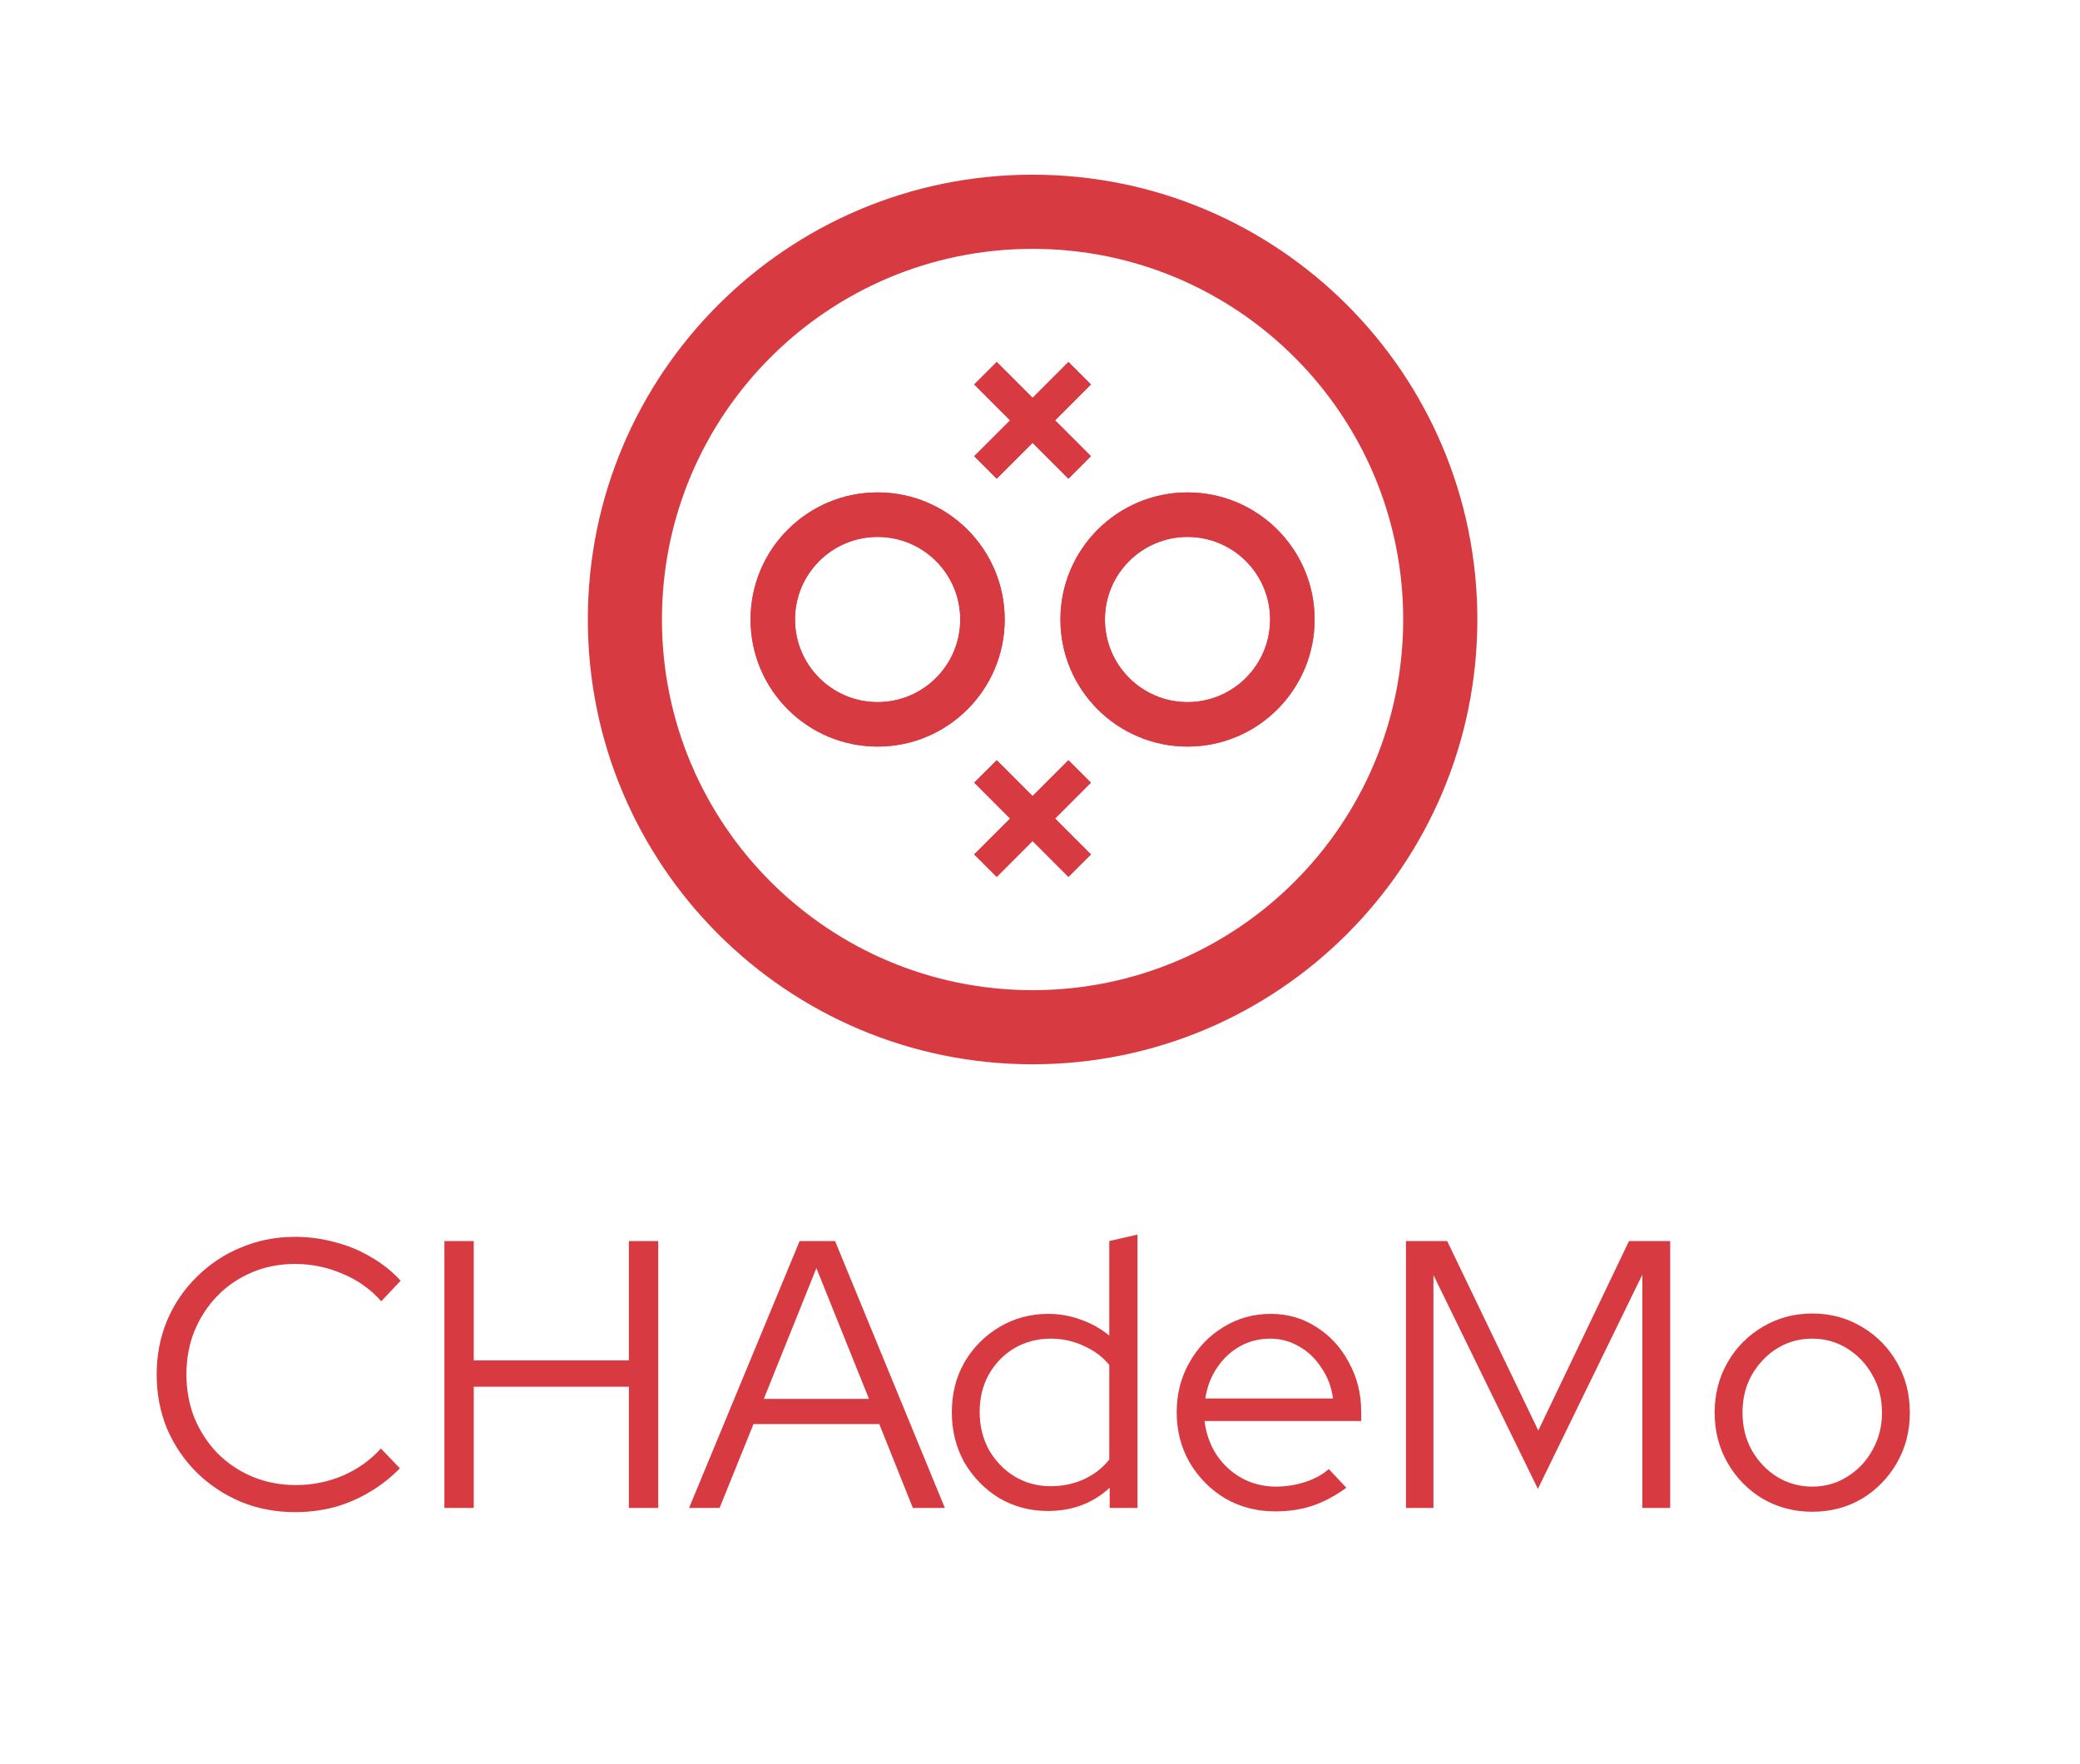
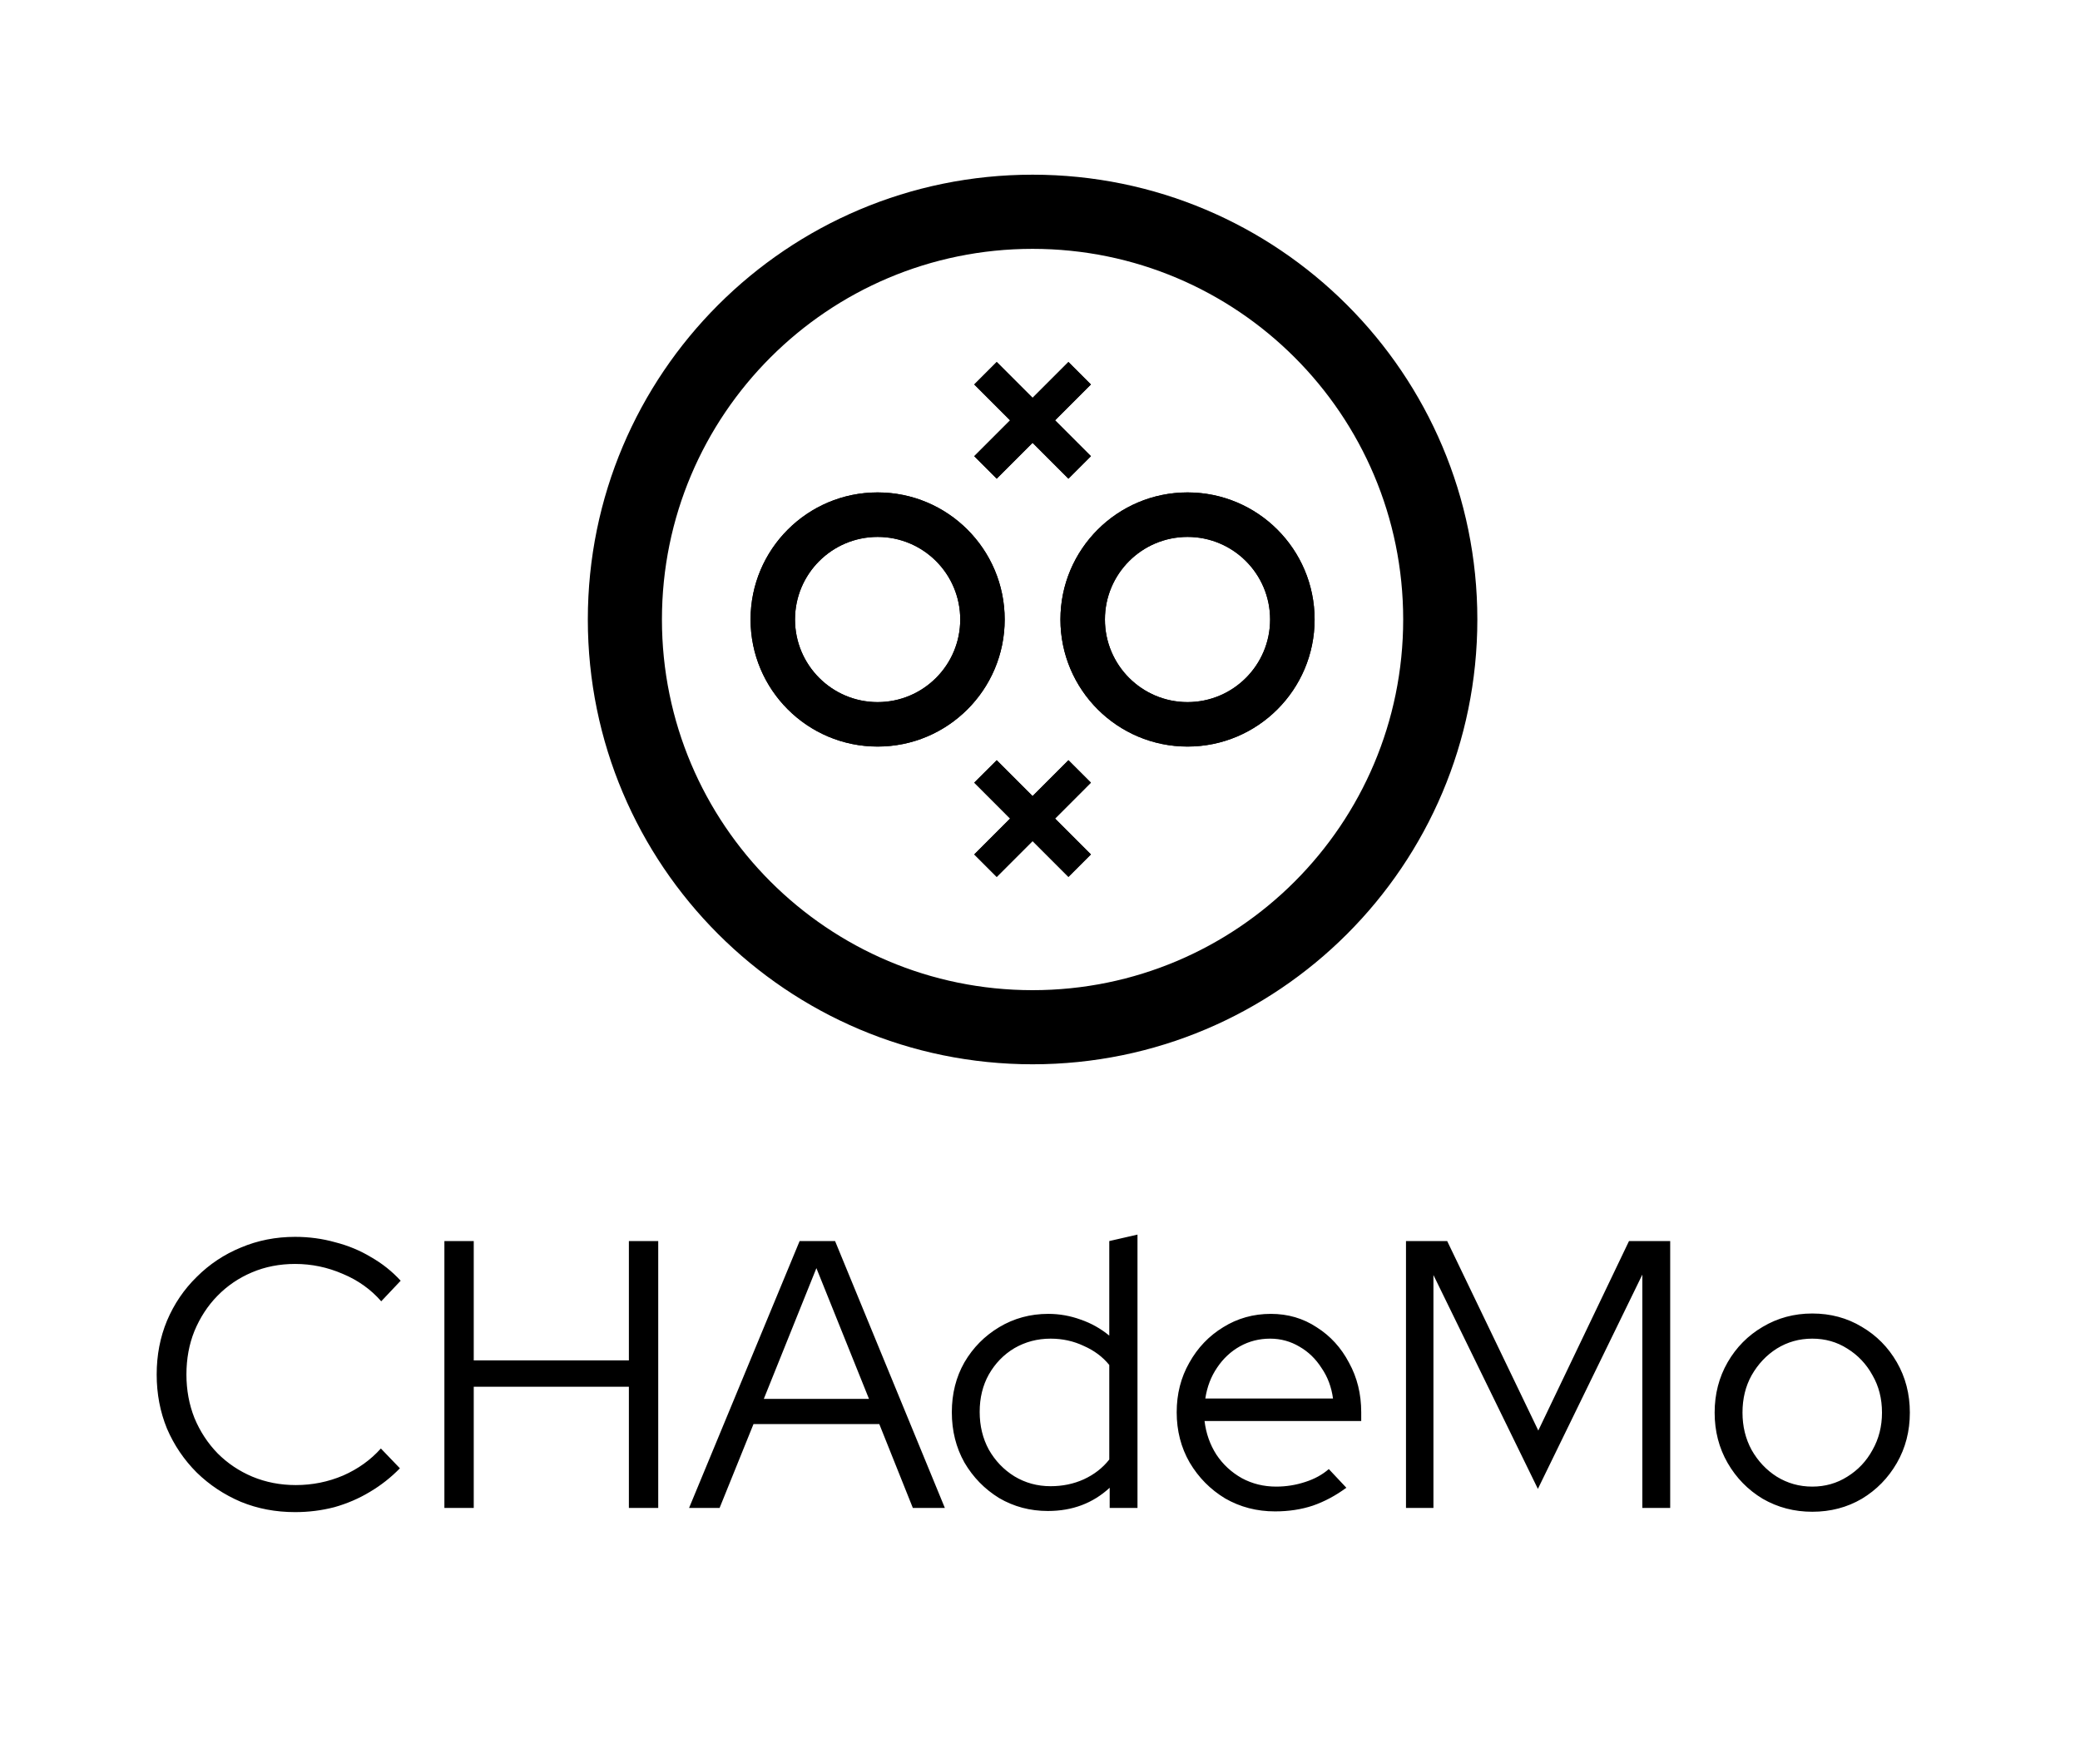
<svg xmlns="http://www.w3.org/2000/svg" width="46" height="39" viewBox="0 0 46 39" fill="none">
-   <path fill-rule="evenodd" clip-rule="evenodd" d="M19.409 15.526C20.418 15.526 21.236 14.708 21.236 13.699C21.236 12.69 20.418 11.873 19.409 11.873C18.4 11.873 17.582 12.69 17.582 13.699C17.582 14.708 18.4 15.526 19.409 15.526ZM19.409 16.509C20.961 16.509 22.219 15.251 22.219 13.699C22.219 12.147 20.961 10.889 19.409 10.889C17.857 10.889 16.599 12.147 16.599 13.699C16.599 15.251 17.857 16.509 19.409 16.509Z" fill="#D83A41" />
-   <path fill-rule="evenodd" clip-rule="evenodd" d="M26.263 15.526C27.271 15.526 28.089 14.708 28.089 13.699C28.089 12.69 27.271 11.873 26.263 11.873C25.254 11.873 24.436 12.69 24.436 13.699C24.436 14.708 25.254 15.526 26.263 15.526ZM26.263 16.509C27.815 16.509 29.073 15.251 29.073 13.699C29.073 12.147 27.815 10.889 26.263 10.889C24.711 10.889 23.452 12.147 23.452 13.699C23.452 15.251 24.711 16.509 26.263 16.509Z" fill="#D83A41" />
-   <path fill-rule="evenodd" clip-rule="evenodd" d="M22.339 9.295L21.546 8.502L22.043 8.005L22.836 8.798L23.629 8.005L24.126 8.502L23.333 9.295L24.126 10.088L23.629 10.585L22.836 9.792L22.043 10.585L21.546 10.088L22.339 9.295Z" fill="#D83A41" />
-   <path fill-rule="evenodd" clip-rule="evenodd" d="M22.339 18.101L21.546 17.307L22.043 16.811L22.836 17.604L23.629 16.811L24.126 17.307L23.333 18.101L24.126 18.894L23.629 19.391L22.836 18.598L22.043 19.391L21.546 18.894L22.339 18.101Z" fill="#D83A41" />
-   <path fill-rule="evenodd" clip-rule="evenodd" d="M19.409 16.509C20.961 16.509 22.219 15.251 22.219 13.699C22.219 12.147 20.961 10.889 19.409 10.889C17.857 10.889 16.599 12.147 16.599 13.699C16.599 15.251 17.857 16.509 19.409 16.509ZM26.263 16.509C27.815 16.509 29.073 15.251 29.073 13.699C29.073 12.147 27.815 10.889 26.263 10.889C24.711 10.889 23.452 12.147 23.452 13.699C23.452 15.251 24.711 16.509 26.263 16.509ZM22.339 9.295L21.546 8.502L22.043 8.005L22.836 8.798L23.629 8.005L24.126 8.502L23.333 9.295L24.126 10.088L23.629 10.585L22.836 9.792L22.043 10.585L21.546 10.088L22.339 9.295ZM22.339 18.101L21.546 17.307L22.043 16.811L22.836 17.604L23.629 16.811L24.126 17.307L23.333 18.101L24.126 18.894L23.629 19.391L22.836 18.598L22.043 19.391L21.546 18.894L22.339 18.101ZM28.089 13.699C28.089 14.708 27.271 15.526 26.263 15.526C25.254 15.526 24.436 14.708 24.436 13.699C24.436 12.69 25.254 11.873 26.263 11.873C27.271 11.873 28.089 12.69 28.089 13.699ZM19.409 15.526C20.418 15.526 21.236 14.708 21.236 13.699C21.236 12.69 20.418 11.873 19.409 11.873C18.4 11.873 17.582 12.69 17.582 13.699C17.582 14.708 18.4 15.526 19.409 15.526Z" fill="#D83A41" />
-   <path fill-rule="evenodd" clip-rule="evenodd" d="M32.672 13.699C32.672 19.131 28.268 23.535 22.836 23.535C17.404 23.535 13 19.131 13 13.699C13 8.267 17.404 3.863 22.836 3.863C28.268 3.863 32.672 8.267 32.672 13.699ZM22.836 21.896C27.363 21.896 31.032 18.226 31.032 13.699C31.032 9.172 27.363 5.503 22.836 5.503C18.309 5.503 14.639 9.172 14.639 13.699C14.639 18.226 18.309 21.896 22.836 21.896Z" fill="#D83A41" />
-   <path d="M6.526 33.438C6.098 33.438 5.699 33.363 5.328 33.211C4.957 33.053 4.632 32.837 4.35 32.562C4.069 32.281 3.85 31.957 3.693 31.592C3.541 31.221 3.465 30.822 3.465 30.395C3.465 29.968 3.541 29.572 3.693 29.206C3.85 28.835 4.069 28.512 4.35 28.237C4.632 27.956 4.957 27.739 5.328 27.587C5.699 27.43 6.098 27.351 6.526 27.351C6.835 27.351 7.13 27.391 7.411 27.47C7.697 27.543 7.962 27.652 8.203 27.798C8.451 27.939 8.67 28.113 8.861 28.321L8.431 28.776C8.201 28.512 7.917 28.31 7.579 28.169C7.242 28.023 6.891 27.95 6.526 27.95C6.183 27.95 5.865 28.012 5.573 28.136C5.281 28.259 5.025 28.433 4.806 28.658C4.592 28.877 4.424 29.136 4.3 29.434C4.182 29.726 4.123 30.047 4.123 30.395C4.123 30.738 4.182 31.058 4.3 31.356C4.424 31.654 4.595 31.915 4.814 32.14C5.033 32.359 5.289 32.531 5.581 32.654C5.879 32.778 6.2 32.84 6.542 32.84C6.908 32.84 7.256 32.77 7.588 32.629C7.92 32.483 8.198 32.283 8.423 32.031L8.844 32.469C8.647 32.671 8.425 32.846 8.178 32.992C7.936 33.138 7.675 33.25 7.394 33.329C7.113 33.402 6.824 33.438 6.526 33.438ZM9.828 33.346V27.444H10.477V30.083H13.908V27.444H14.557V33.346H13.908V30.665H10.477V33.346H9.828ZM15.239 33.346L17.684 27.444H18.468L20.896 33.346H20.188L19.446 31.491H16.664L15.914 33.346H15.239ZM16.892 30.934H19.218L18.055 28.043L16.892 30.934ZM23.175 33.413C22.782 33.413 22.422 33.318 22.096 33.127C21.776 32.93 21.52 32.668 21.329 32.342C21.143 32.011 21.05 31.64 21.05 31.23C21.05 30.819 21.143 30.451 21.329 30.125C21.52 29.799 21.776 29.541 22.096 29.349C22.422 29.153 22.785 29.054 23.183 29.054C23.431 29.054 23.67 29.097 23.9 29.181C24.131 29.26 24.341 29.378 24.532 29.535V27.444L25.156 27.301V33.346H24.541V32.899C24.17 33.242 23.715 33.413 23.175 33.413ZM23.234 32.865C23.498 32.865 23.743 32.815 23.968 32.713C24.198 32.607 24.386 32.461 24.532 32.275V30.184C24.386 30.004 24.198 29.864 23.968 29.763C23.743 29.656 23.498 29.602 23.234 29.602C22.942 29.602 22.675 29.673 22.433 29.813C22.197 29.954 22.009 30.148 21.868 30.395C21.733 30.637 21.666 30.912 21.666 31.221C21.666 31.53 21.733 31.808 21.868 32.056C22.009 32.303 22.197 32.5 22.433 32.646C22.675 32.792 22.942 32.865 23.234 32.865ZM28.198 33.422C27.794 33.422 27.426 33.326 27.094 33.135C26.768 32.938 26.507 32.674 26.31 32.342C26.119 32.011 26.023 31.64 26.023 31.23C26.023 30.825 26.116 30.46 26.302 30.134C26.487 29.802 26.737 29.541 27.052 29.349C27.367 29.153 27.718 29.054 28.106 29.054C28.482 29.054 28.82 29.153 29.117 29.349C29.421 29.541 29.66 29.802 29.834 30.134C30.014 30.46 30.104 30.825 30.104 31.23V31.424H26.639C26.672 31.699 26.76 31.946 26.9 32.165C27.046 32.385 27.235 32.559 27.465 32.688C27.695 32.812 27.948 32.874 28.224 32.874C28.443 32.874 28.657 32.84 28.864 32.772C29.073 32.705 29.247 32.609 29.387 32.486L29.775 32.899C29.539 33.073 29.292 33.205 29.033 33.295C28.78 33.379 28.502 33.422 28.198 33.422ZM26.656 30.926H29.48C29.446 30.673 29.362 30.448 29.227 30.252C29.098 30.049 28.935 29.892 28.738 29.779C28.541 29.662 28.325 29.602 28.089 29.602C27.847 29.602 27.625 29.659 27.423 29.771C27.221 29.884 27.052 30.041 26.917 30.243C26.782 30.44 26.695 30.668 26.656 30.926ZM31.094 33.346V27.444H32.005L34.02 31.634L36.026 27.444H36.937V33.346H36.321V28.186L34.011 32.924L31.701 28.195V33.346H31.094ZM40.079 33.43C39.679 33.43 39.314 33.334 38.983 33.143C38.657 32.947 38.398 32.682 38.207 32.351C38.016 32.019 37.92 31.648 37.92 31.238C37.92 30.828 38.016 30.457 38.207 30.125C38.398 29.794 38.657 29.532 38.983 29.341C39.314 29.144 39.679 29.046 40.079 29.046C40.483 29.046 40.849 29.144 41.175 29.341C41.501 29.532 41.759 29.794 41.95 30.125C42.141 30.457 42.237 30.828 42.237 31.238C42.237 31.648 42.141 32.019 41.95 32.351C41.759 32.682 41.501 32.947 41.175 33.143C40.849 33.334 40.483 33.43 40.079 33.43ZM40.079 32.874C40.365 32.874 40.624 32.8 40.854 32.654C41.09 32.508 41.276 32.312 41.411 32.064C41.551 31.817 41.621 31.541 41.621 31.238C41.621 30.929 41.551 30.654 41.411 30.412C41.276 30.165 41.09 29.968 40.854 29.822C40.624 29.675 40.365 29.602 40.079 29.602C39.792 29.602 39.531 29.675 39.294 29.822C39.064 29.968 38.879 30.165 38.738 30.412C38.603 30.654 38.536 30.929 38.536 31.238C38.536 31.541 38.603 31.817 38.738 32.064C38.879 32.312 39.064 32.508 39.294 32.654C39.531 32.8 39.792 32.874 40.079 32.874Z" fill="#D83A41" />
+   <path fill-rule="evenodd" clip-rule="evenodd" d="M19.409 15.526C20.418 15.526 21.236 14.708 21.236 13.699C21.236 12.69 20.418 11.873 19.409 11.873C18.4 11.873 17.582 12.69 17.582 13.699C17.582 14.708 18.4 15.526 19.409 15.526ZM19.409 16.509C20.961 16.509 22.219 15.251 22.219 13.699C22.219 12.147 20.961 10.889 19.409 10.889C17.857 10.889 16.599 12.147 16.599 13.699C16.599 15.251 17.857 16.509 19.409 16.509Z" fill="currentColor" />
+   <path fill-rule="evenodd" clip-rule="evenodd" d="M26.263 15.526C27.271 15.526 28.089 14.708 28.089 13.699C28.089 12.69 27.271 11.873 26.263 11.873C25.254 11.873 24.436 12.69 24.436 13.699C24.436 14.708 25.254 15.526 26.263 15.526ZM26.263 16.509C27.815 16.509 29.073 15.251 29.073 13.699C29.073 12.147 27.815 10.889 26.263 10.889C24.711 10.889 23.452 12.147 23.452 13.699C23.452 15.251 24.711 16.509 26.263 16.509Z" fill="currentColor" />
+   <path fill-rule="evenodd" clip-rule="evenodd" d="M22.339 9.295L21.546 8.502L22.043 8.005L22.836 8.798L23.629 8.005L24.126 8.502L23.333 9.295L24.126 10.088L23.629 10.585L22.836 9.792L22.043 10.585L21.546 10.088L22.339 9.295Z" fill="currentColor" />
+   <path fill-rule="evenodd" clip-rule="evenodd" d="M22.339 18.101L21.546 17.307L22.043 16.811L22.836 17.604L23.629 16.811L24.126 17.307L23.333 18.101L24.126 18.894L23.629 19.391L22.836 18.598L22.043 19.391L21.546 18.894L22.339 18.101Z" fill="currentColor" />
+   <path fill-rule="evenodd" clip-rule="evenodd" d="M19.409 16.509C20.961 16.509 22.219 15.251 22.219 13.699C22.219 12.147 20.961 10.889 19.409 10.889C17.857 10.889 16.599 12.147 16.599 13.699C16.599 15.251 17.857 16.509 19.409 16.509ZM26.263 16.509C27.815 16.509 29.073 15.251 29.073 13.699C29.073 12.147 27.815 10.889 26.263 10.889C24.711 10.889 23.452 12.147 23.452 13.699C23.452 15.251 24.711 16.509 26.263 16.509ZM22.339 9.295L21.546 8.502L22.043 8.005L22.836 8.798L23.629 8.005L24.126 8.502L23.333 9.295L24.126 10.088L23.629 10.585L22.836 9.792L22.043 10.585L21.546 10.088L22.339 9.295ZM22.339 18.101L21.546 17.307L22.043 16.811L22.836 17.604L23.629 16.811L24.126 17.307L23.333 18.101L24.126 18.894L23.629 19.391L22.836 18.598L22.043 19.391L21.546 18.894L22.339 18.101ZM28.089 13.699C28.089 14.708 27.271 15.526 26.263 15.526C25.254 15.526 24.436 14.708 24.436 13.699C24.436 12.69 25.254 11.873 26.263 11.873C27.271 11.873 28.089 12.69 28.089 13.699ZM19.409 15.526C20.418 15.526 21.236 14.708 21.236 13.699C21.236 12.69 20.418 11.873 19.409 11.873C18.4 11.873 17.582 12.69 17.582 13.699C17.582 14.708 18.4 15.526 19.409 15.526Z" fill="currentColor" />
+   <path fill-rule="evenodd" clip-rule="evenodd" d="M32.672 13.699C32.672 19.131 28.268 23.535 22.836 23.535C17.404 23.535 13 19.131 13 13.699C13 8.267 17.404 3.863 22.836 3.863C28.268 3.863 32.672 8.267 32.672 13.699ZM22.836 21.896C27.363 21.896 31.032 18.226 31.032 13.699C31.032 9.172 27.363 5.503 22.836 5.503C18.309 5.503 14.639 9.172 14.639 13.699C14.639 18.226 18.309 21.896 22.836 21.896Z" fill="currentColor" />
+   <path d="M6.526 33.438C6.098 33.438 5.699 33.363 5.328 33.211C4.957 33.053 4.632 32.837 4.35 32.562C4.069 32.281 3.85 31.957 3.693 31.592C3.541 31.221 3.465 30.822 3.465 30.395C3.465 29.968 3.541 29.572 3.693 29.206C3.85 28.835 4.069 28.512 4.35 28.237C4.632 27.956 4.957 27.739 5.328 27.587C5.699 27.43 6.098 27.351 6.526 27.351C6.835 27.351 7.13 27.391 7.411 27.47C7.697 27.543 7.962 27.652 8.203 27.798C8.451 27.939 8.67 28.113 8.861 28.321L8.431 28.776C8.201 28.512 7.917 28.31 7.579 28.169C7.242 28.023 6.891 27.95 6.526 27.95C6.183 27.95 5.865 28.012 5.573 28.136C5.281 28.259 5.025 28.433 4.806 28.658C4.592 28.877 4.424 29.136 4.3 29.434C4.182 29.726 4.123 30.047 4.123 30.395C4.123 30.738 4.182 31.058 4.3 31.356C4.424 31.654 4.595 31.915 4.814 32.14C5.033 32.359 5.289 32.531 5.581 32.654C5.879 32.778 6.2 32.84 6.542 32.84C6.908 32.84 7.256 32.77 7.588 32.629C7.92 32.483 8.198 32.283 8.423 32.031L8.844 32.469C8.647 32.671 8.425 32.846 8.178 32.992C7.936 33.138 7.675 33.25 7.394 33.329C7.113 33.402 6.824 33.438 6.526 33.438ZM9.828 33.346V27.444H10.477V30.083H13.908V27.444H14.557V33.346H13.908V30.665H10.477V33.346H9.828ZM15.239 33.346L17.684 27.444H18.468L20.896 33.346H20.188L19.446 31.491H16.664L15.914 33.346H15.239ZM16.892 30.934H19.218L18.055 28.043L16.892 30.934ZM23.175 33.413C22.782 33.413 22.422 33.318 22.096 33.127C21.776 32.93 21.52 32.668 21.329 32.342C21.143 32.011 21.05 31.64 21.05 31.23C21.05 30.819 21.143 30.451 21.329 30.125C21.52 29.799 21.776 29.541 22.096 29.349C22.422 29.153 22.785 29.054 23.183 29.054C23.431 29.054 23.67 29.097 23.9 29.181C24.131 29.26 24.341 29.378 24.532 29.535V27.444L25.156 27.301V33.346H24.541V32.899C24.17 33.242 23.715 33.413 23.175 33.413ZM23.234 32.865C23.498 32.865 23.743 32.815 23.968 32.713C24.198 32.607 24.386 32.461 24.532 32.275V30.184C24.386 30.004 24.198 29.864 23.968 29.763C23.743 29.656 23.498 29.602 23.234 29.602C22.942 29.602 22.675 29.673 22.433 29.813C22.197 29.954 22.009 30.148 21.868 30.395C21.733 30.637 21.666 30.912 21.666 31.221C21.666 31.53 21.733 31.808 21.868 32.056C22.009 32.303 22.197 32.5 22.433 32.646C22.675 32.792 22.942 32.865 23.234 32.865ZM28.198 33.422C27.794 33.422 27.426 33.326 27.094 33.135C26.768 32.938 26.507 32.674 26.31 32.342C26.119 32.011 26.023 31.64 26.023 31.23C26.023 30.825 26.116 30.46 26.302 30.134C26.487 29.802 26.737 29.541 27.052 29.349C27.367 29.153 27.718 29.054 28.106 29.054C28.482 29.054 28.82 29.153 29.117 29.349C29.421 29.541 29.66 29.802 29.834 30.134C30.014 30.46 30.104 30.825 30.104 31.23V31.424H26.639C26.672 31.699 26.76 31.946 26.9 32.165C27.046 32.385 27.235 32.559 27.465 32.688C27.695 32.812 27.948 32.874 28.224 32.874C28.443 32.874 28.657 32.84 28.864 32.772C29.073 32.705 29.247 32.609 29.387 32.486L29.775 32.899C29.539 33.073 29.292 33.205 29.033 33.295C28.78 33.379 28.502 33.422 28.198 33.422ZM26.656 30.926H29.48C29.446 30.673 29.362 30.448 29.227 30.252C29.098 30.049 28.935 29.892 28.738 29.779C28.541 29.662 28.325 29.602 28.089 29.602C27.847 29.602 27.625 29.659 27.423 29.771C27.221 29.884 27.052 30.041 26.917 30.243C26.782 30.44 26.695 30.668 26.656 30.926ZM31.094 33.346V27.444H32.005L34.02 31.634L36.026 27.444H36.937V33.346H36.321V28.186L34.011 32.924L31.701 28.195V33.346H31.094ZM40.079 33.43C39.679 33.43 39.314 33.334 38.983 33.143C38.657 32.947 38.398 32.682 38.207 32.351C38.016 32.019 37.92 31.648 37.92 31.238C37.92 30.828 38.016 30.457 38.207 30.125C38.398 29.794 38.657 29.532 38.983 29.341C39.314 29.144 39.679 29.046 40.079 29.046C40.483 29.046 40.849 29.144 41.175 29.341C41.501 29.532 41.759 29.794 41.95 30.125C42.141 30.457 42.237 30.828 42.237 31.238C42.237 31.648 42.141 32.019 41.95 32.351C41.759 32.682 41.501 32.947 41.175 33.143C40.849 33.334 40.483 33.43 40.079 33.43ZM40.079 32.874C40.365 32.874 40.624 32.8 40.854 32.654C41.09 32.508 41.276 32.312 41.411 32.064C41.551 31.817 41.621 31.541 41.621 31.238C41.621 30.929 41.551 30.654 41.411 30.412C41.276 30.165 41.09 29.968 40.854 29.822C40.624 29.675 40.365 29.602 40.079 29.602C39.792 29.602 39.531 29.675 39.294 29.822C39.064 29.968 38.879 30.165 38.738 30.412C38.603 30.654 38.536 30.929 38.536 31.238C38.536 31.541 38.603 31.817 38.738 32.064C38.879 32.312 39.064 32.508 39.294 32.654C39.531 32.8 39.792 32.874 40.079 32.874Z" fill="currentColor" />
</svg>
